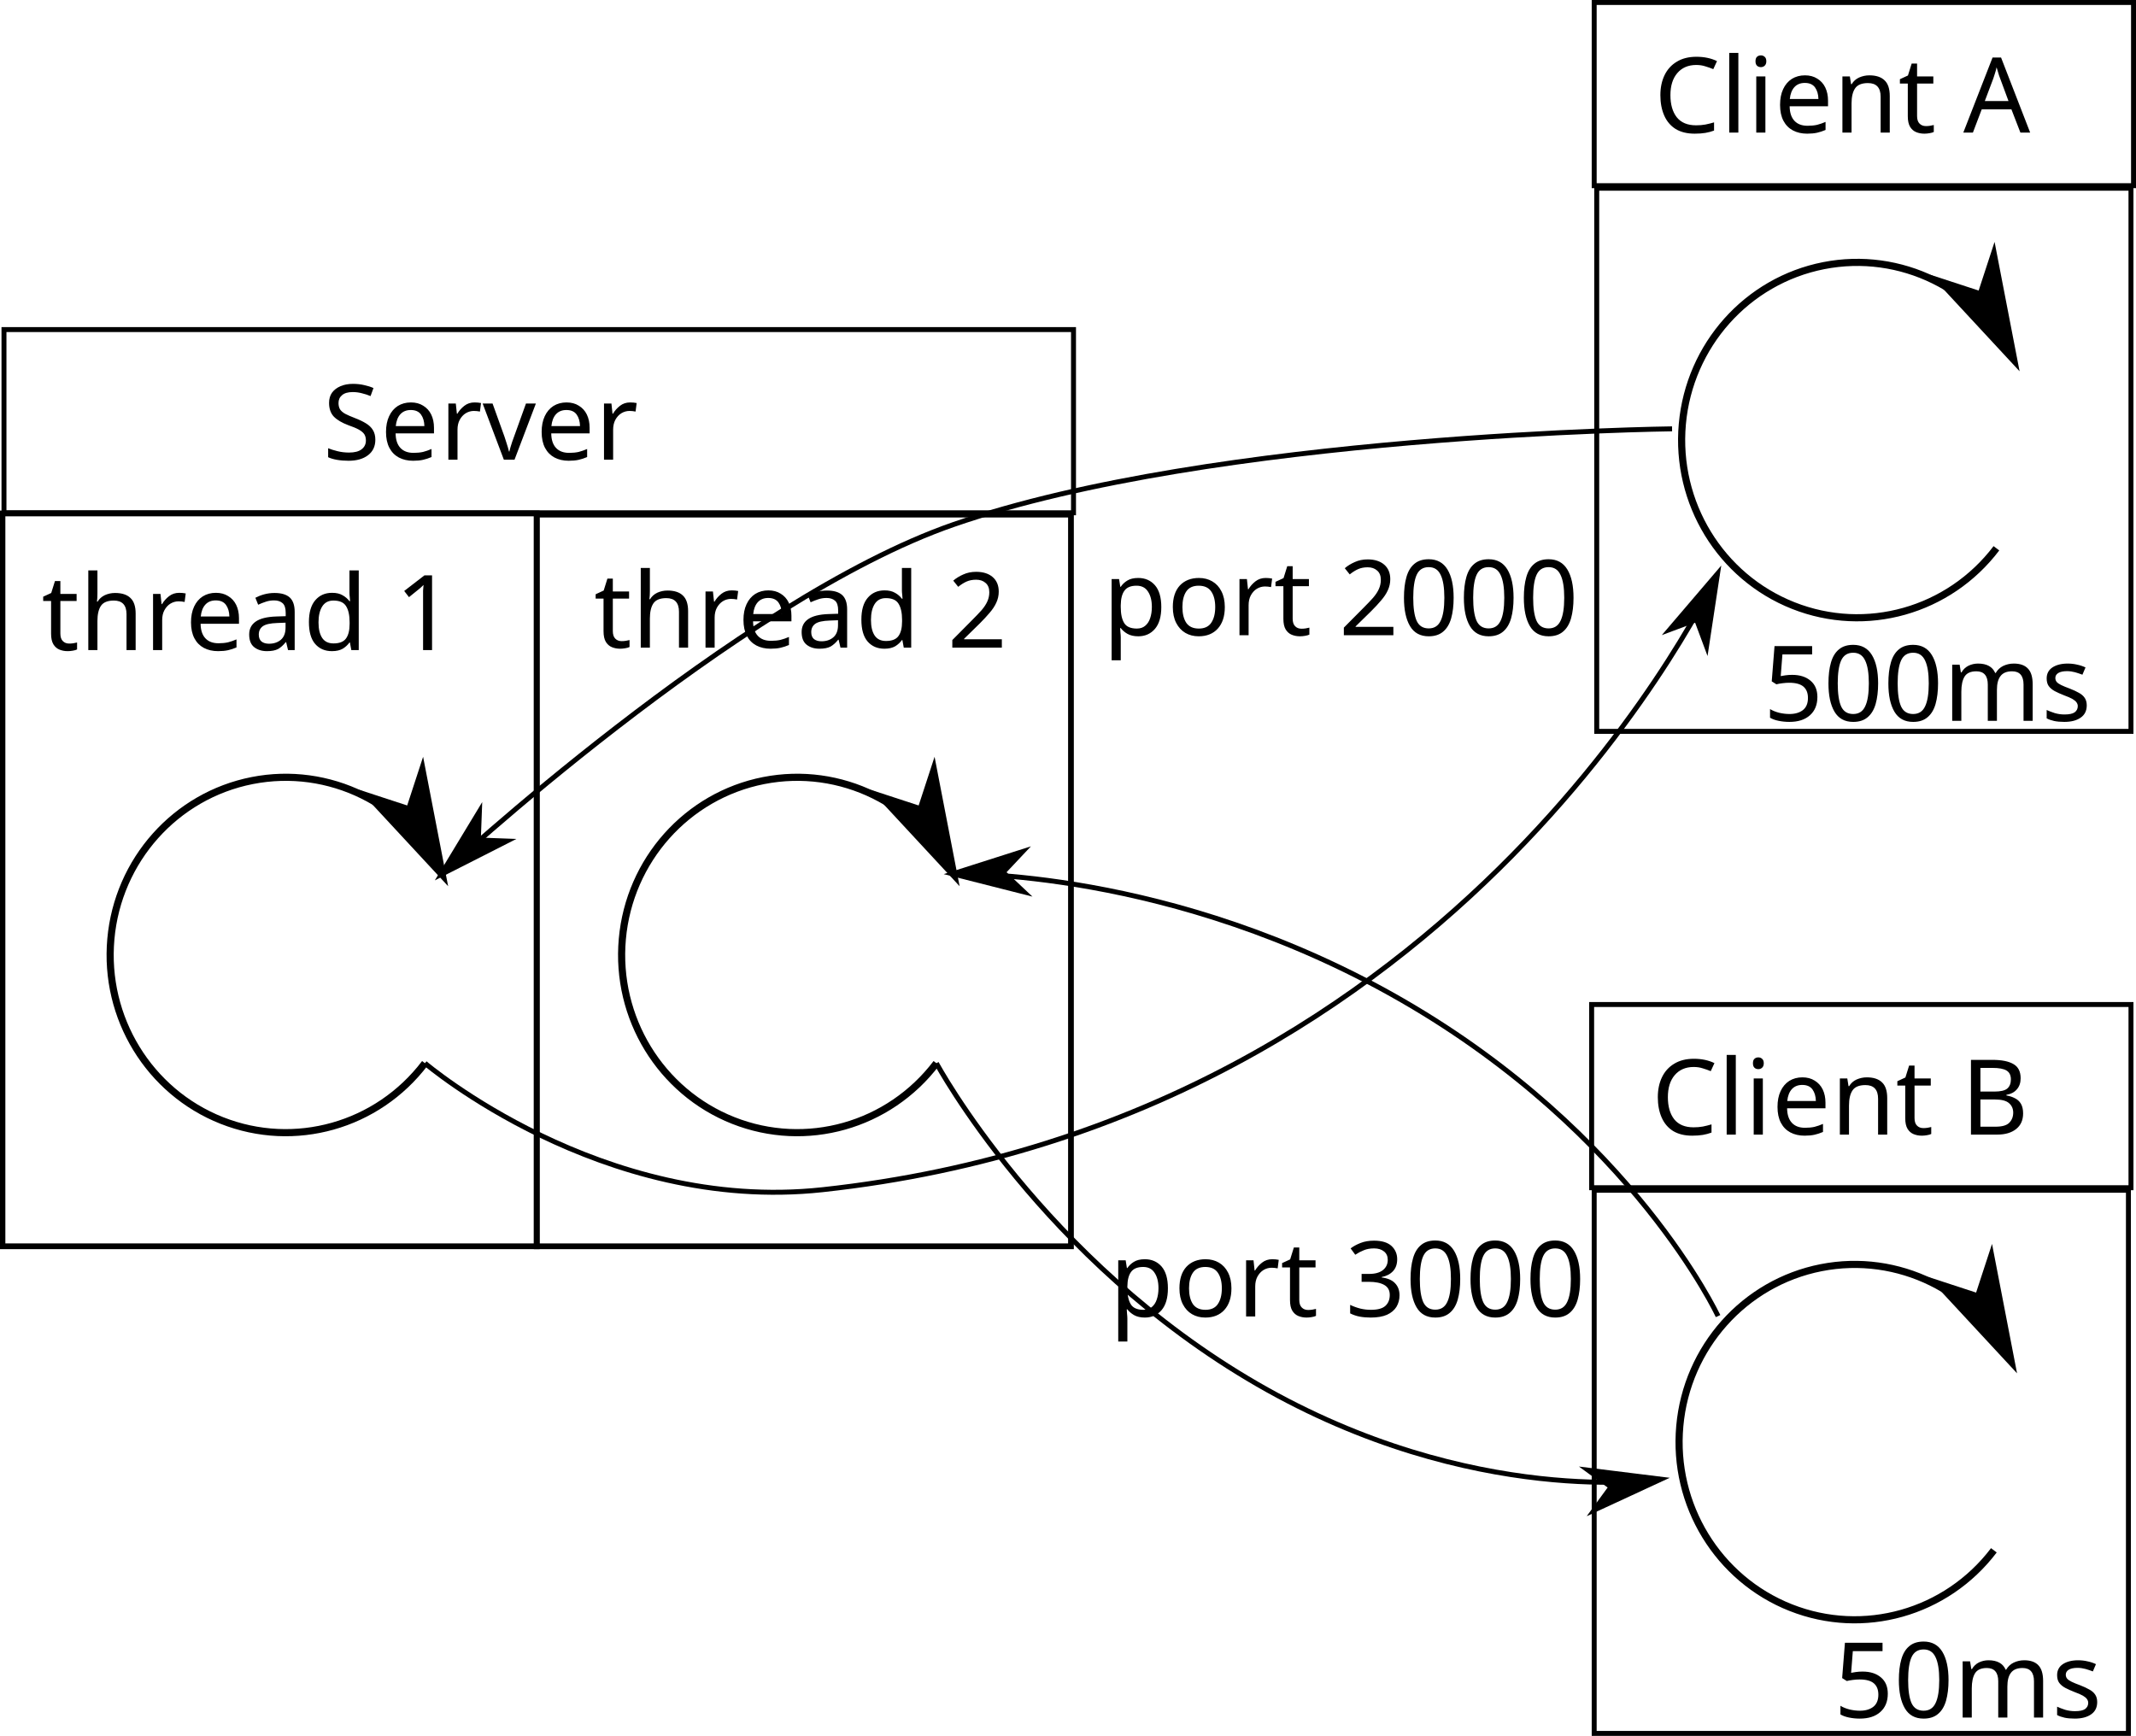
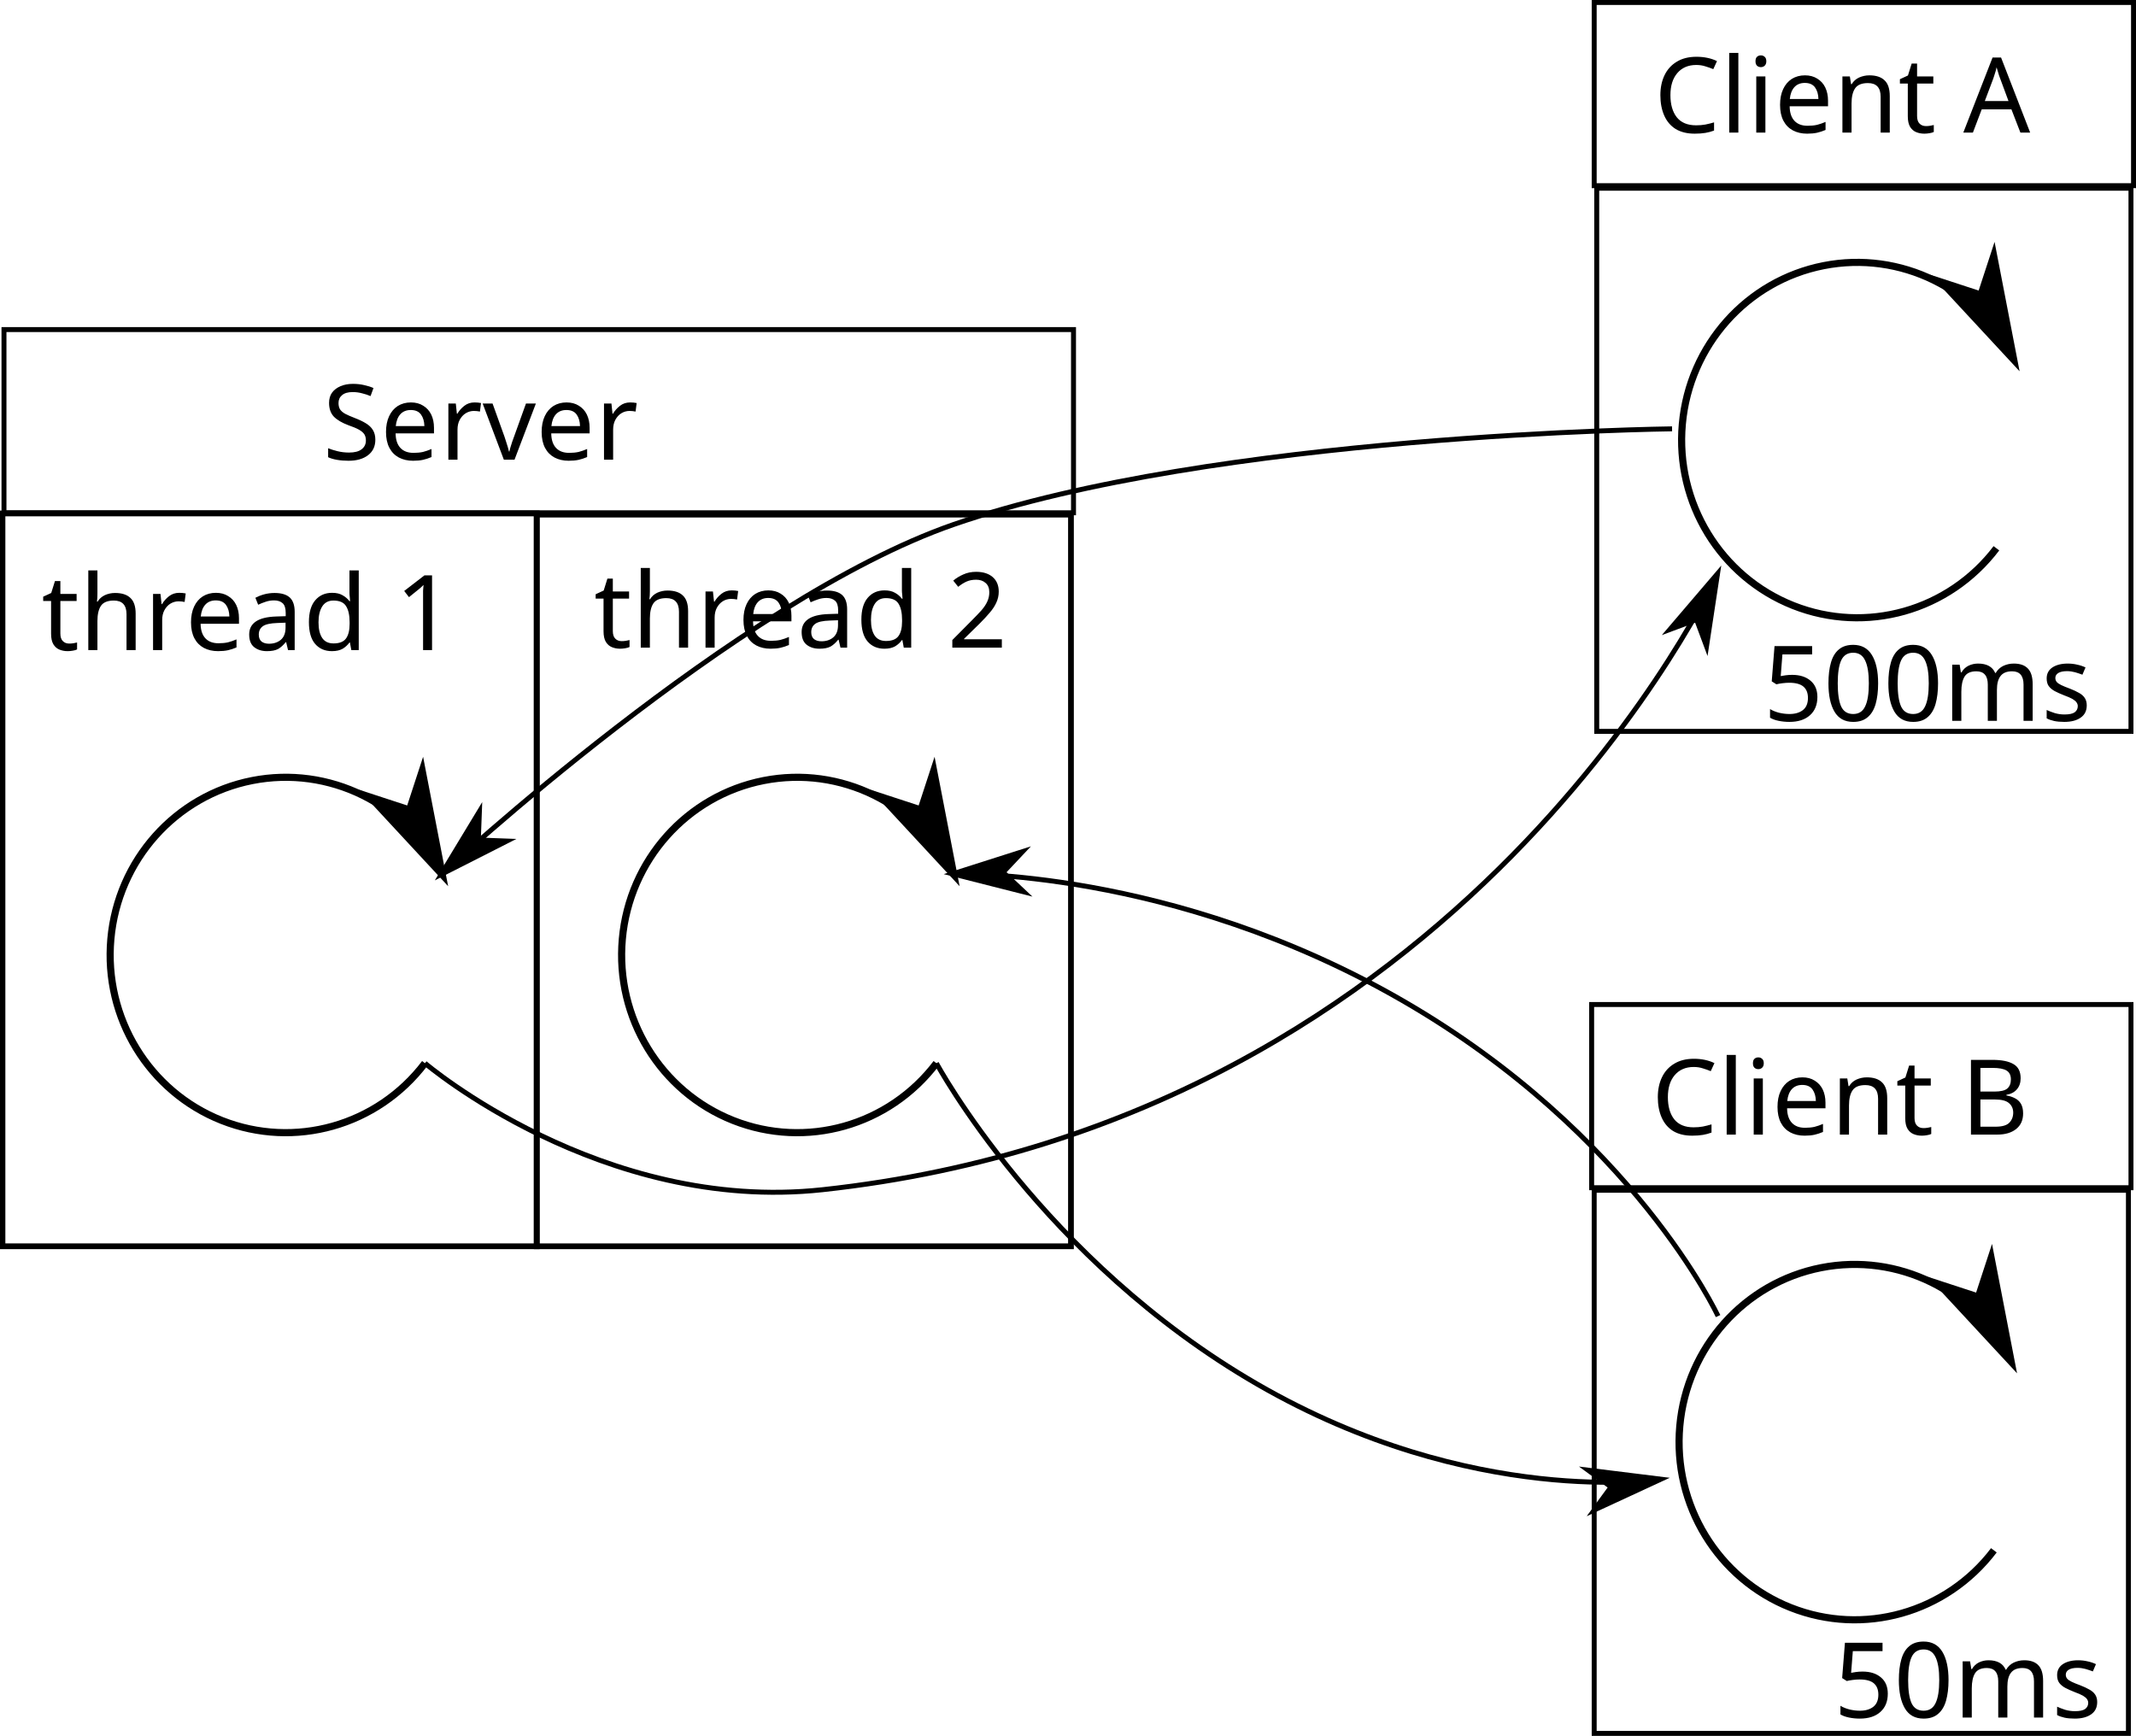
<svg xmlns="http://www.w3.org/2000/svg" width="215.686mm" height="175.297mm" viewBox="0 0 215.686 175.297" version="1.1" id="svg8">
  <defs id="defs2">
    <marker orient="auto" refY="0" refX="0" id="marker1674" style="overflow:visible">
      <path id="path1672" d="M 0,0 5,-5 -12.5,0 5,5 Z" style="fill:#000000;fill-opacity:1;fill-rule:evenodd;stroke:#000000;stroke-width:1pt;stroke-opacity:1" transform="matrix(-0.8,0,0,-0.8,-10,0)" />
    </marker>
    <marker orient="auto" refY="0" refX="0" id="marker1614" style="overflow:visible">
      <path id="path1612" d="M 0,0 5,-5 -12.5,0 5,5 Z" style="fill:#000000;fill-opacity:1;fill-rule:evenodd;stroke:#000000;stroke-width:1pt;stroke-opacity:1" transform="matrix(-0.8,0,0,-0.8,-10,0)" />
    </marker>
    <marker style="overflow:visible" id="marker1560" refX="0" refY="0" orient="auto">
      <path transform="matrix(-0.8,0,0,-0.8,-10,0)" style="fill:#000000;fill-opacity:1;fill-rule:evenodd;stroke:#000000;stroke-width:1pt;stroke-opacity:1" d="M 0,0 5,-5 -12.5,0 5,5 Z" id="path1558" />
    </marker>
    <marker orient="auto" refY="0" refX="0" id="marker1443" style="overflow:visible">
      <path id="path1441" d="M 0,0 5,-5 -12.5,0 5,5 Z" style="fill:#000000;fill-opacity:1;fill-rule:evenodd;stroke:#000000;stroke-width:1pt;stroke-opacity:1" transform="matrix(-0.8,0,0,-0.8,-10,0)" />
    </marker>
    <marker orient="auto" refY="0" refX="0" id="Arrow1Lend" style="overflow:visible">
      <path id="path838" d="M 0,0 5,-5 -12.5,0 5,5 Z" style="fill:#000000;fill-opacity:1;fill-rule:evenodd;stroke:#000000;stroke-width:1pt;stroke-opacity:1" transform="matrix(-0.8,0,0,-0.8,-10,0)" />
    </marker>
    <marker style="overflow:visible" id="Arrow1Lend-6" refX="0" refY="0" orient="auto">
      <path transform="matrix(-0.8,0,0,-0.8,-10,0)" style="fill:#000000;fill-opacity:1;fill-rule:evenodd;stroke:#000000;stroke-width:1pt;stroke-opacity:1" d="M 0,0 5,-5 -12.5,0 5,5 Z" id="path838-7" />
    </marker>
    <marker style="overflow:visible" id="Arrow1Lend-9" refX="0" refY="0" orient="auto">
      <path transform="matrix(-0.8,0,0,-0.8,-10,0)" style="fill:#000000;fill-opacity:1;fill-rule:evenodd;stroke:#000000;stroke-width:1pt;stroke-opacity:1" d="M 0,0 5,-5 -12.5,0 5,5 Z" id="path838-1" />
    </marker>
    <marker style="overflow:visible" id="marker1443-2" refX="0" refY="0" orient="auto">
      <path transform="matrix(-0.8,0,0,-0.8,-10,0)" style="fill:#000000;fill-opacity:1;fill-rule:evenodd;stroke:#000000;stroke-width:1pt;stroke-opacity:1" d="M 0,0 5,-5 -12.5,0 5,5 Z" id="path1441-6" />
    </marker>
    <marker orient="auto" refY="0" refX="0" id="Arrow1Lend-9-3" style="overflow:visible">
      <path id="path838-1-6" d="M 0,0 5,-5 -12.5,0 5,5 Z" style="fill:#000000;fill-opacity:1;fill-rule:evenodd;stroke:#000000;stroke-width:1pt;stroke-opacity:1" transform="matrix(-0.8,0,0,-0.8,-10,0)" />
    </marker>
  </defs>
  <g id="layer1" transform="translate(48.61142,-18.18899)">
    <path style="fill:none;fill-opacity:0.383;stroke:#000000;stroke-width:0.72;stroke-miterlimit:4;stroke-dasharray:none;stroke-opacity:1;marker-end:url(#Arrow1Lend)" id="path833" d="m 152.98,73.557 a 17.726,17.944 0 0 1 -20.512,5.786 17.726,17.944 0 0 1 -11.203,-18.33 17.726,17.944 0 0 1 14.271,-15.997 17.726,17.944 0 0 1 19.152,9.42" />
    <text xml:space="preserve" style="font-style:normal;font-weight:normal;font-size:10.583px;line-height:1.25;font-family:sans-serif;fill:#000000;fill-opacity:1;stroke:none;stroke-width:0.265" x="118.406" y="31.578" id="text1113">
      <tspan id="tspan1111" x="118.406" y="31.578" style="stroke-width:0.265">Client A</tspan>
    </text>
    <rect style="fill:none;fill-opacity:0.383;stroke:#000000;stroke-width:0.5;stroke-miterlimit:4;stroke-dasharray:none;stroke-opacity:1" id="rect1115" width="54.461" height="18.501" x="112.364" y="18.439" />
    <rect y="37.197" x="112.621" height="54.849" width="53.946" id="rect1115-3" style="fill:none;fill-opacity:0.383;stroke:#000000;stroke-width:0.5;stroke-miterlimit:4;stroke-dasharray:none;stroke-opacity:1" />
    <path d="m 152.723,174.747 a 17.726,17.944 0 0 1 -20.512,5.786 17.726,17.944 0 0 1 -11.203,-18.33 17.726,17.944 0 0 1 14.271,-15.997 17.726,17.944 0 0 1 19.152,9.42" id="path833-5" style="fill:none;fill-opacity:0.383;stroke:#000000;stroke-width:0.72;stroke-miterlimit:4;stroke-dasharray:none;stroke-opacity:1;marker-end:url(#Arrow1Lend-6)" />
    <text id="text1113-3" y="132.768" x="118.149" style="font-style:normal;font-weight:normal;font-size:10.583px;line-height:1.25;font-family:sans-serif;fill:#000000;fill-opacity:1;stroke:none;stroke-width:0.265" xml:space="preserve">
      <tspan style="stroke-width:0.265" y="132.768" x="118.149" id="tspan1111-5">Client B</tspan>
    </text>
    <rect y="119.629" x="112.107" height="18.501" width="54.461" id="rect1115-6" style="fill:none;fill-opacity:0.383;stroke:#000000;stroke-width:0.5;stroke-miterlimit:4;stroke-dasharray:none;stroke-opacity:1" />
    <rect style="fill:none;fill-opacity:0.383;stroke:#000000;stroke-width:0.5;stroke-miterlimit:4;stroke-dasharray:none;stroke-opacity:1" id="rect1115-3-2" width="53.946" height="54.849" x="112.364" y="138.387" />
    <path d="M 45.944,125.555 A 17.726,17.944 0 0 1 25.432,131.341 17.726,17.944 0 0 1 14.23,113.011 17.726,17.944 0 0 1 28.501,97.014 17.726,17.944 0 0 1 47.653,106.434" id="path833-2" style="fill:none;fill-opacity:0.383;stroke:#000000;stroke-width:0.72;stroke-miterlimit:4;stroke-dasharray:none;stroke-opacity:1;marker-end:url(#Arrow1Lend-9)" />
    <text id="text1113-7" y="64.609" x="-16.022" style="font-style:normal;font-weight:normal;font-size:10.583px;line-height:1.25;font-family:sans-serif;fill:#000000;fill-opacity:1;stroke:none;stroke-width:0.265" xml:space="preserve">
      <tspan style="stroke-width:0.265" y="64.609" x="-16.022" id="tspan1111-0">Server</tspan>
    </text>
    <rect y="51.471" x="-48.21" height="18.501" width="107.998" id="rect1115-9" style="fill:none;fill-opacity:0.383;stroke:#000000;stroke-width:0.5;stroke-miterlimit:4;stroke-dasharray:none;stroke-opacity:1" />
    <rect style="fill:none;fill-opacity:0.383;stroke:#000000;stroke-width:0.58;stroke-miterlimit:4;stroke-dasharray:none;stroke-opacity:1" id="rect1115-3-3" width="53.946" height="73.888" x="5.585" y="70.157" />
    <path style="fill:none;stroke:#000000;stroke-width:0.5;stroke-linecap:butt;stroke-linejoin:miter;stroke-miterlimit:4;stroke-dasharray:none;stroke-opacity:1;marker-end:url(#marker1443)" d="m 120.228,61.495 c 0,0 -46.238,0.53 -72.549,9.661 C 25.845,78.734 -3.993,106.434 -3.993,106.434" id="path1439" />
    <path style="fill:none;stroke:#000000;stroke-width:0.5;stroke-linecap:butt;stroke-linejoin:miter;stroke-miterlimit:4;stroke-dasharray:none;stroke-opacity:1;marker-end:url(#marker1560)" d="m 124.872,151.094 c 0,0 -8.531,-18.39 -31.858,-31.858 C 69.687,105.767 47.653,106.434 47.653,106.434" id="path1556" />
    <path style="fill:none;stroke:#000000;stroke-width:0.5;stroke-linecap:butt;stroke-linejoin:miter;stroke-miterlimit:4;stroke-dasharray:none;stroke-opacity:1;marker-end:url(#marker1614)" d="m -5.703,125.555 c 0,0 17.836,15.195 40.15,12.775 65.164,-7.067 90.345,-62.148 90.345,-62.148" id="path1610" />
    <path style="fill:none;stroke:#000000;stroke-width:0.5;stroke-linecap:butt;stroke-linejoin:miter;stroke-miterlimit:4;stroke-dasharray:none;stroke-opacity:1;marker-end:url(#marker1674)" d="m 45.944,125.555 c 0,0 10.701,19.885 32.432,32.432 21.731,12.546 40.66,9.586 40.66,9.586" id="path1670" />
-     <text id="text1006" y="82.336" x="62.729" style="font-style:normal;font-weight:normal;font-size:10.583px;line-height:1.25;font-family:sans-serif;fill:#000000;fill-opacity:1;stroke:none;stroke-width:0.265" xml:space="preserve">
-       <tspan style="stroke-width:0.265" y="82.336" x="62.729" id="tspan1004">port 2000</tspan>
-     </text>
-     <text xml:space="preserve" style="font-style:normal;font-weight:normal;font-size:10.583px;line-height:1.25;font-family:sans-serif;fill:#000000;fill-opacity:1;stroke:none;stroke-width:0.265" x="63.399" y="151.132" id="text1006-3">
-       <tspan id="tspan1004-6" x="63.399" y="151.132" style="stroke-width:0.265">port 3000</tspan>
-     </text>
    <path style="fill:none;fill-opacity:0.383;stroke:#000000;stroke-width:0.72;stroke-miterlimit:4;stroke-dasharray:none;stroke-opacity:1;marker-end:url(#Arrow1Lend-9-3)" id="path833-2-7" d="M -5.703,125.555 A 17.726,17.944 0 0 1 -26.214,131.341 17.726,17.944 0 0 1 -37.417,113.011 17.726,17.944 0 0 1 -23.146,97.014 17.726,17.944 0 0 1 -3.993,106.434" />
    <rect y="70.039" x="-48.361" height="74.005" width="53.946" id="rect1115-3-3-5" style="fill:none;fill-opacity:0.383;stroke:#000000;stroke-width:0.581;stroke-miterlimit:4;stroke-dasharray:none;stroke-opacity:1" />
    <text xml:space="preserve" style="font-style:normal;font-weight:normal;font-size:10.583px;line-height:1.25;font-family:sans-serif;fill:#000000;fill-opacity:1;stroke:none;stroke-width:0.265" x="-44.421" y="83.837" id="text1113-7-2">
      <tspan id="tspan1111-0-9" x="-44.421" y="83.837" style="stroke-width:0.265">thread 1</tspan>
    </text>
    <text id="text1113-7-2-1" y="83.591" x="11.364" style="font-style:normal;font-weight:normal;font-size:10.583px;line-height:1.25;font-family:sans-serif;fill:#000000;fill-opacity:1;stroke:none;stroke-width:0.265" xml:space="preserve">
      <tspan style="stroke-width:0.265" y="83.591" x="11.364" id="tspan1111-0-9-2">thread 2</tspan>
    </text>
    <text xml:space="preserve" style="font-style:normal;font-weight:normal;font-size:10.583px;line-height:1.25;font-family:sans-serif;fill:#000000;fill-opacity:1;stroke:none;stroke-width:0.265" x="129.45" y="90.982" id="text1006-36">
      <tspan id="tspan1004-7" x="129.45" y="90.982" style="stroke-width:0.265">500ms</tspan>
    </text>
    <text id="text1006-36-5" y="191.634" x="136.559" style="font-style:normal;font-weight:normal;font-size:10.583px;line-height:1.25;font-family:sans-serif;fill:#000000;fill-opacity:1;stroke:none;stroke-width:0.265" xml:space="preserve">
      <tspan style="stroke-width:0.265" y="191.634" x="136.559" id="tspan1004-7-3">50ms</tspan>
    </text>
  </g>
</svg>
